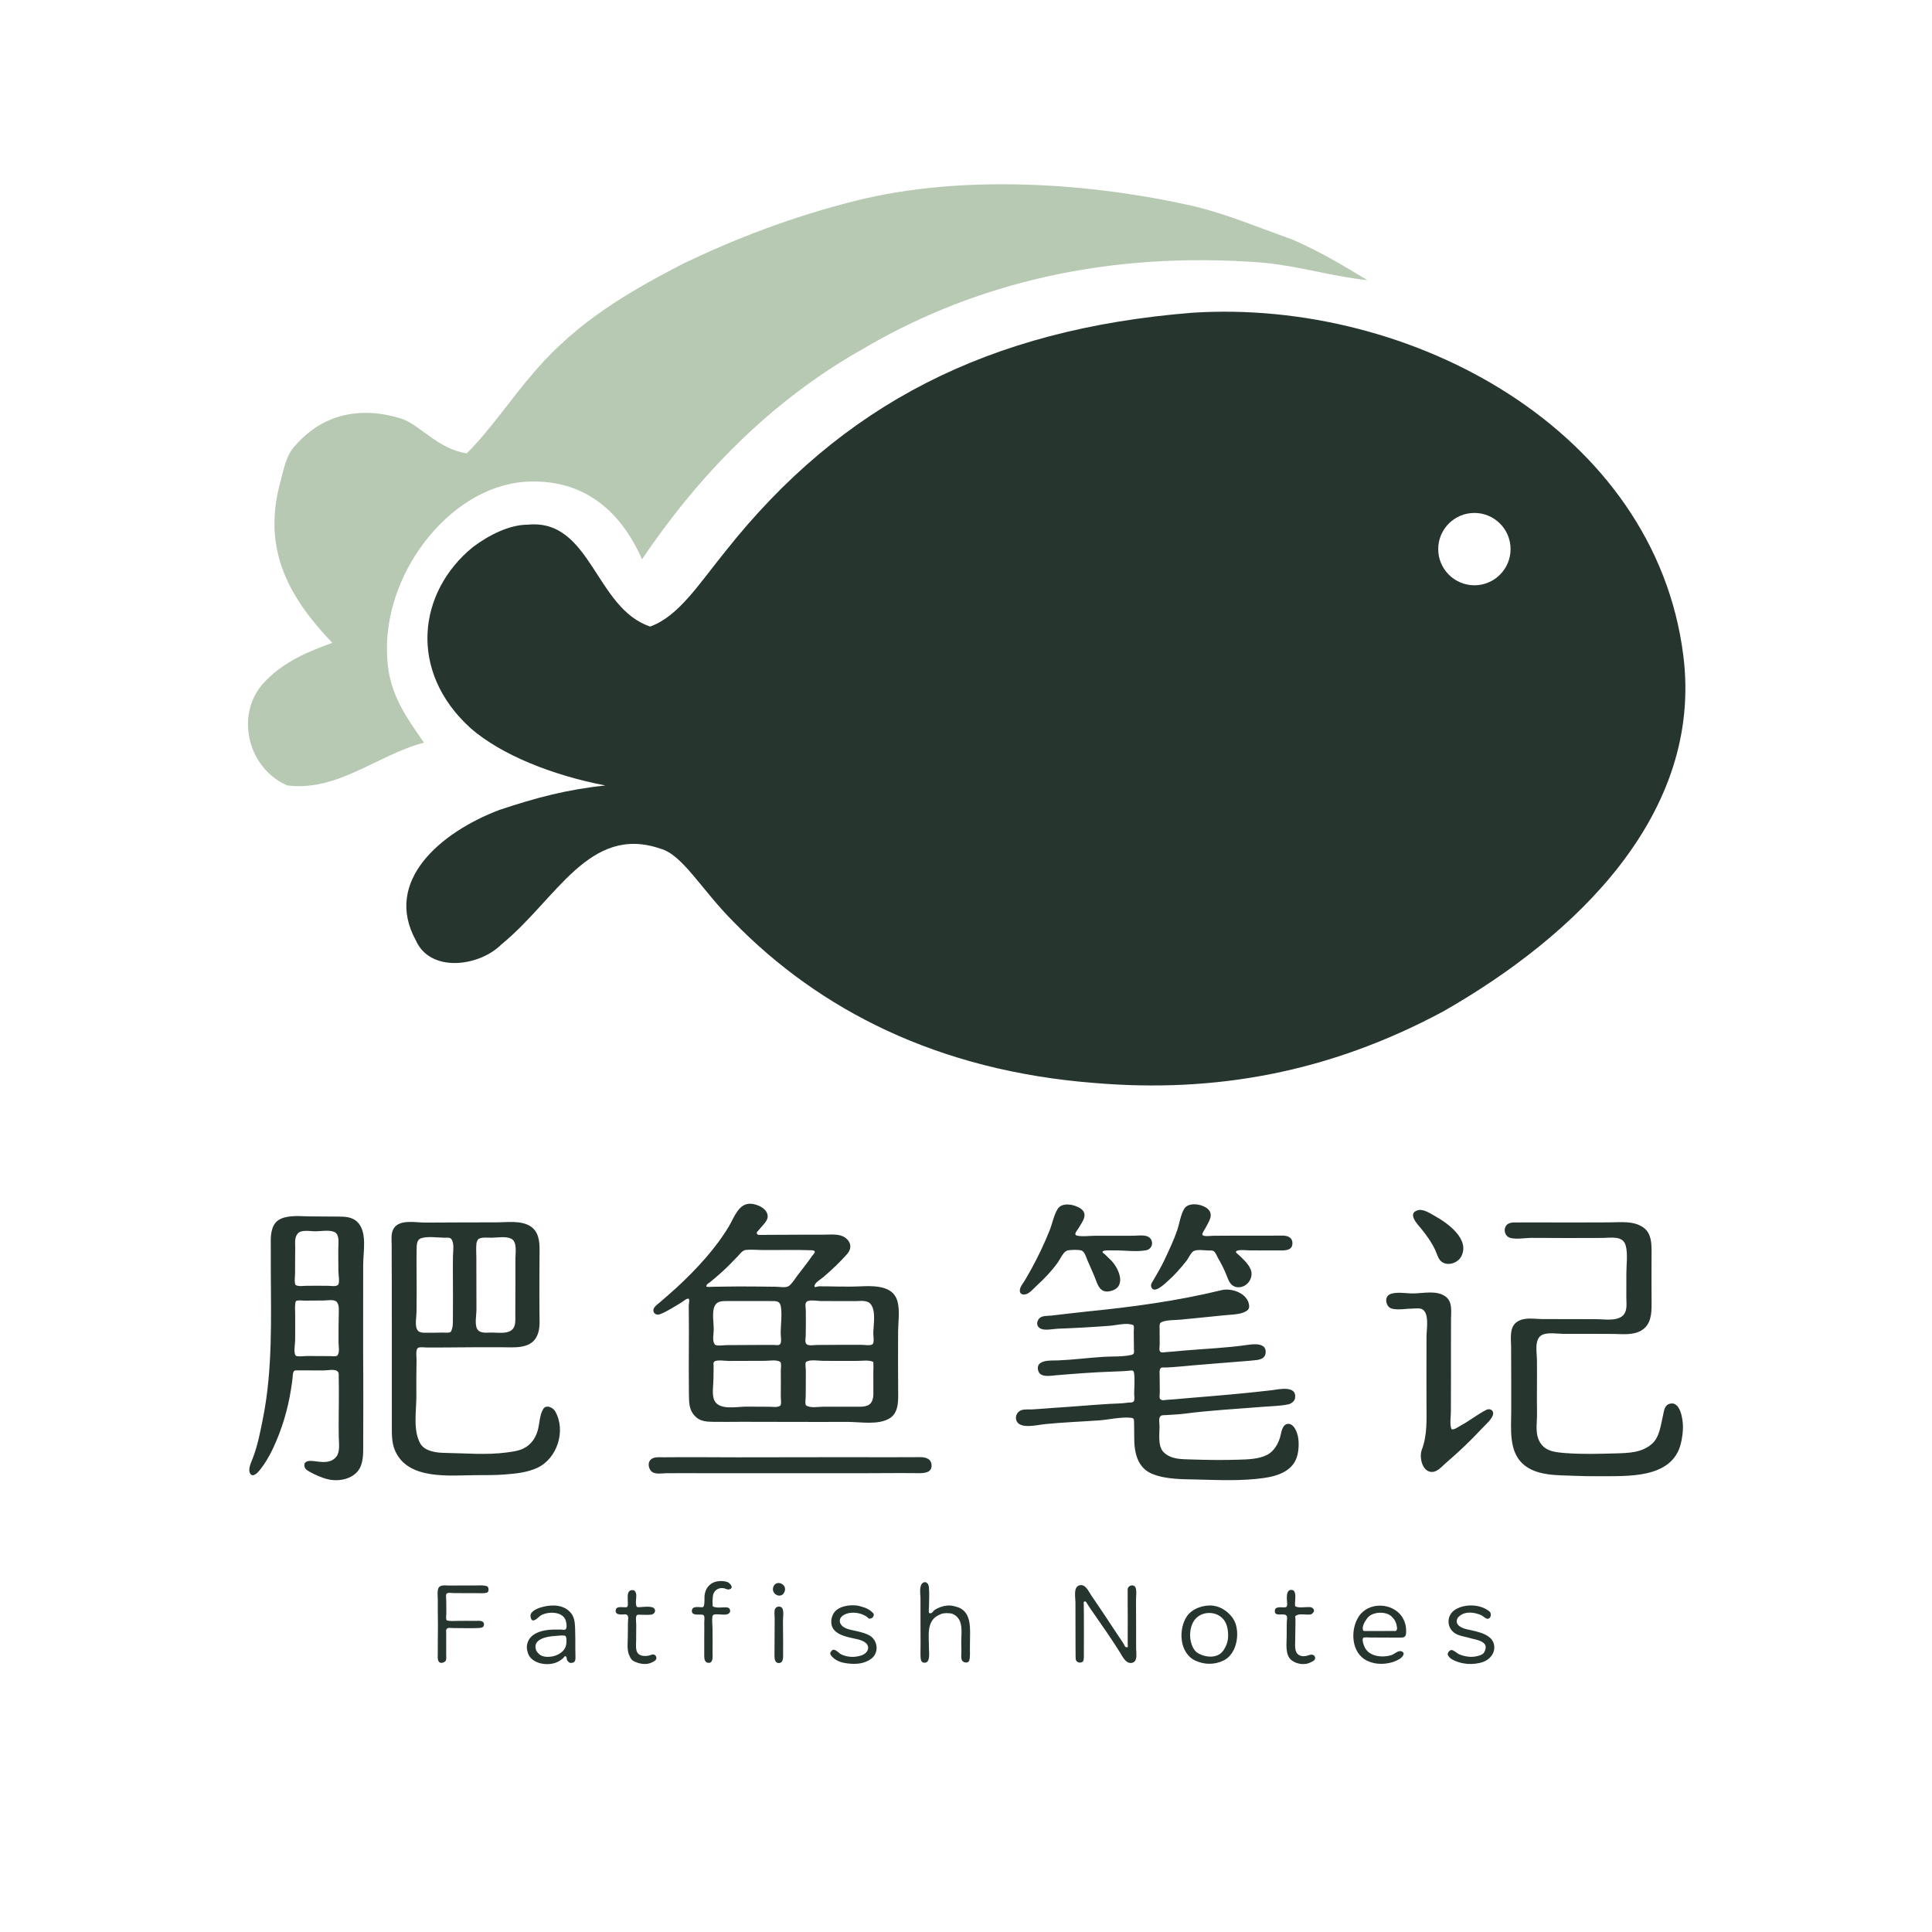
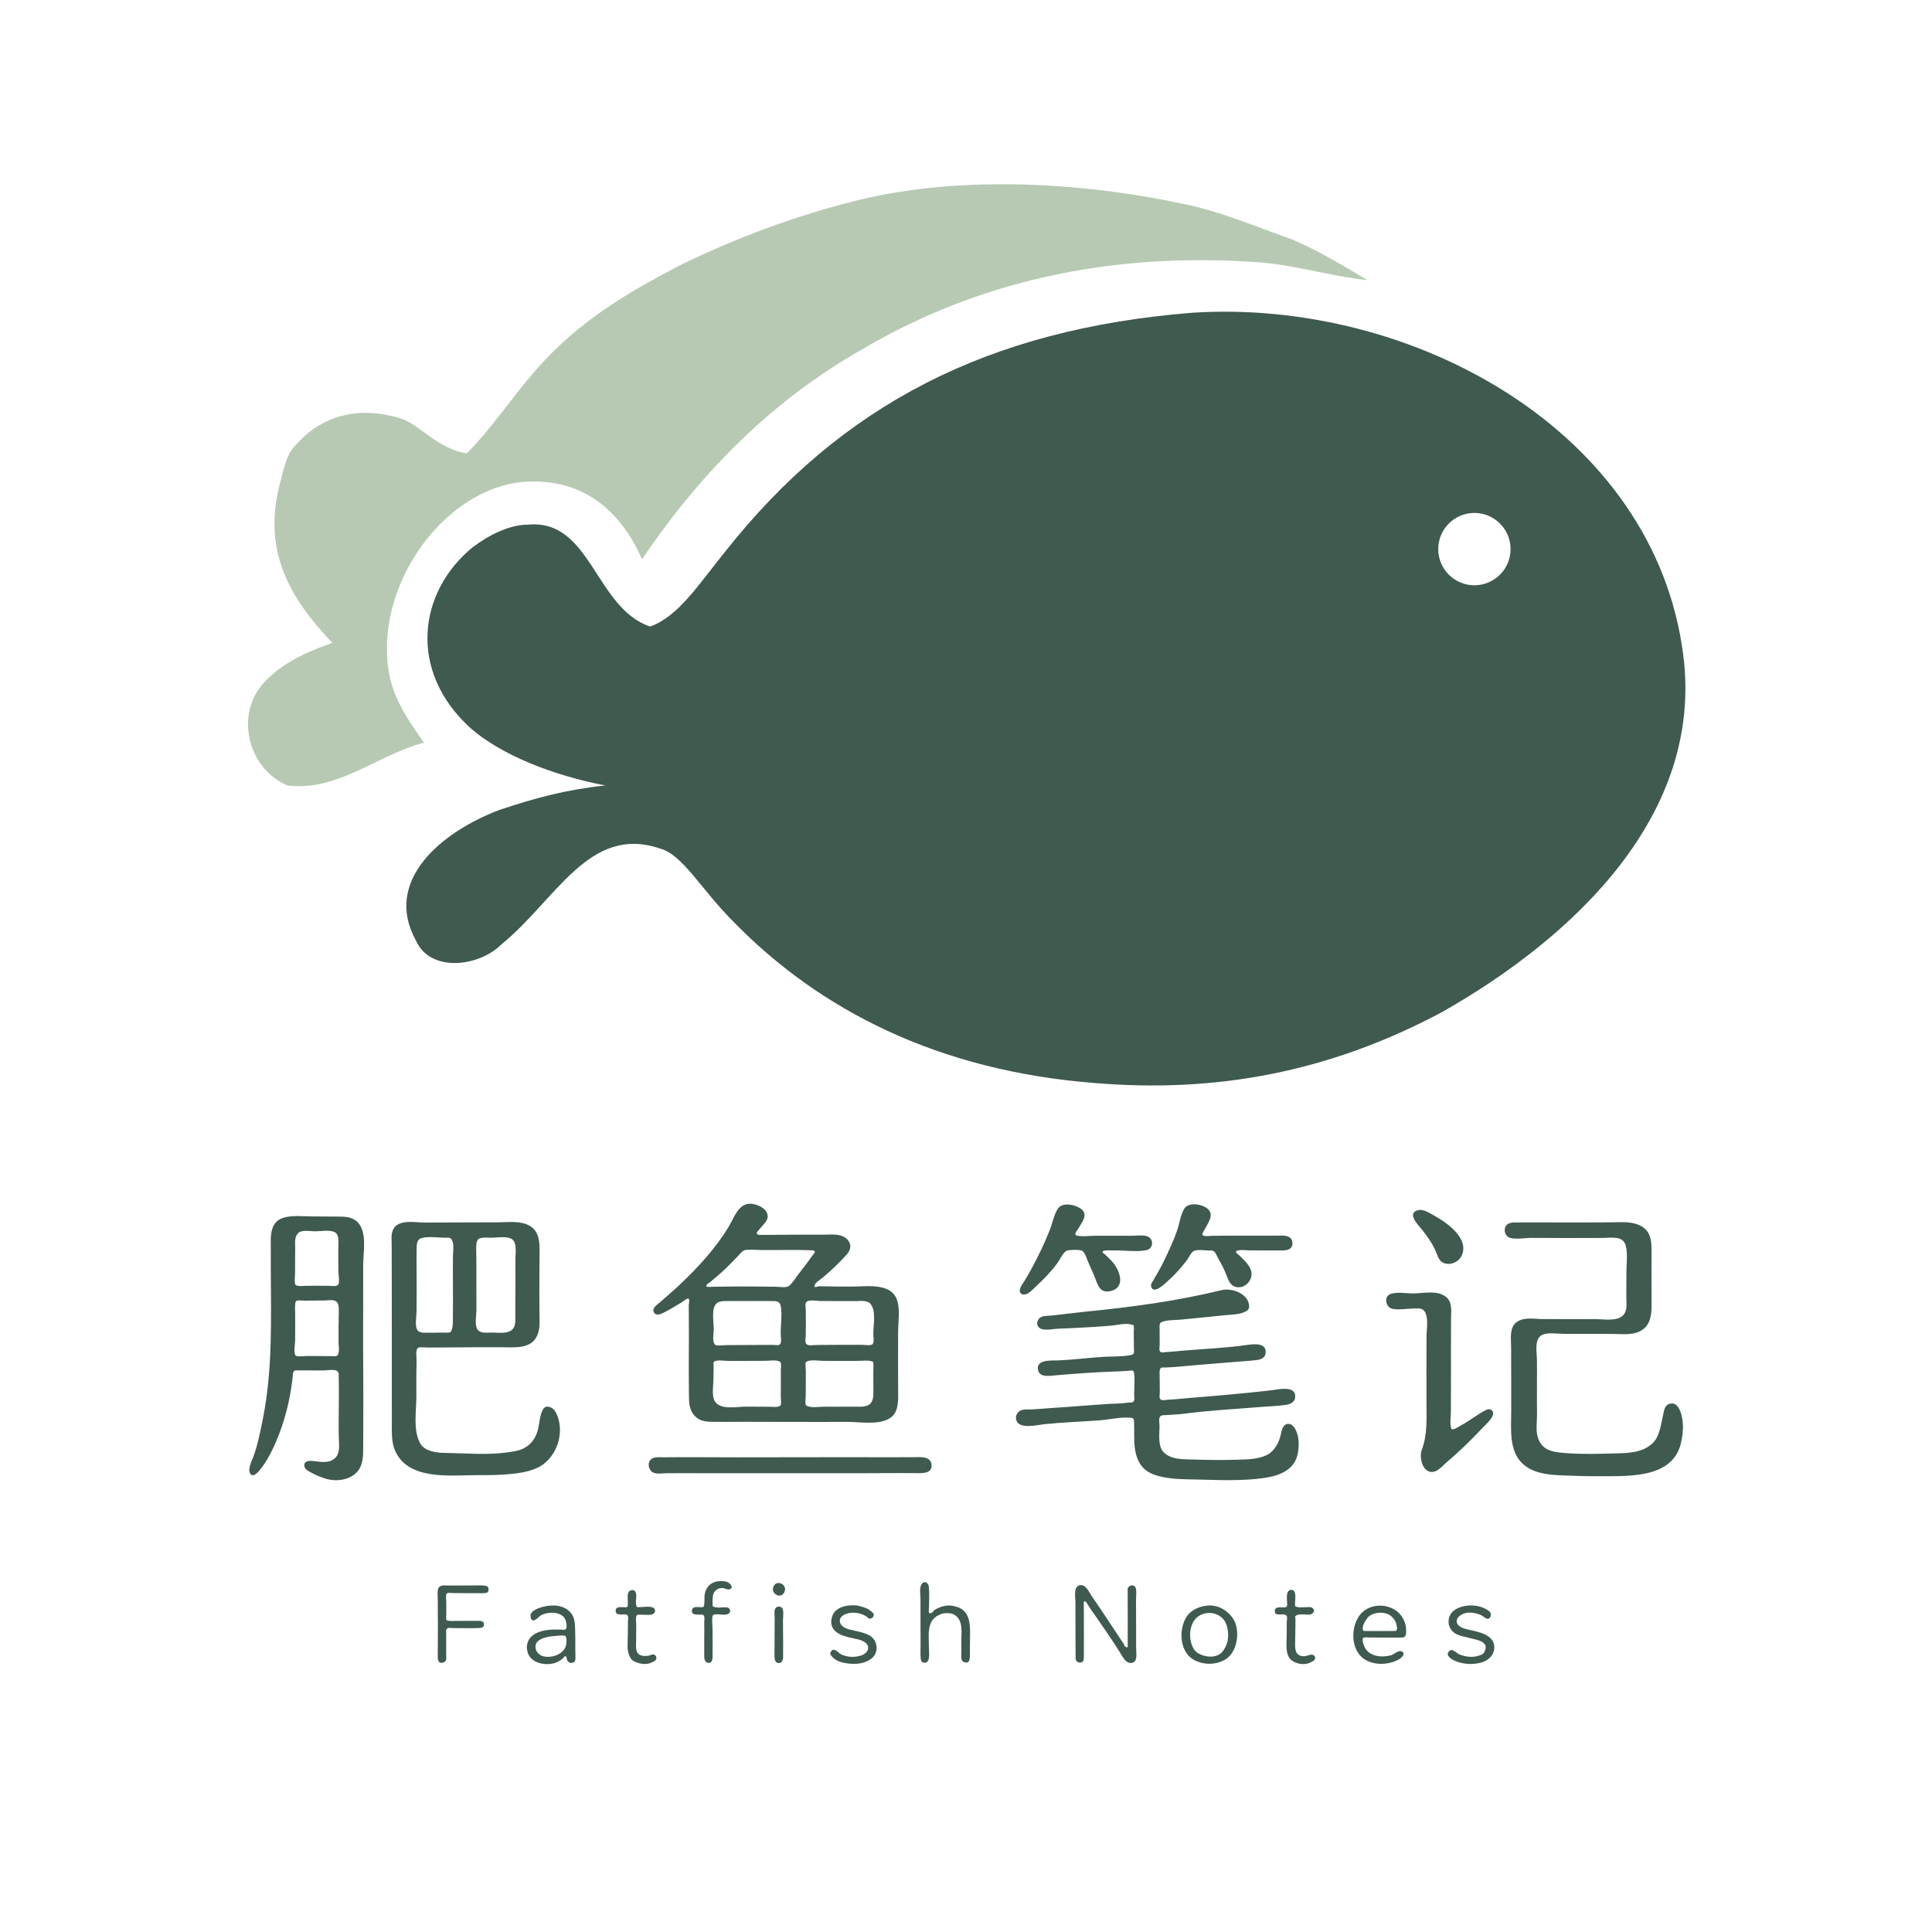
<svg xmlns="http://www.w3.org/2000/svg" width="1024" height="1024" viewBox="0 0 1024 1024" role="img" aria-label="肥鱼笔记 / Fatfish Notes · 浅底正方形品牌组合版">
  <g id="fish-symbol" transform="translate(80 34) scale(1.08)">
    <g transform="translate(-219 -54)">
      <path fill="#B7C9B3" d="M 816 160 C 797 158 779 152 759 151 C 680 146 617 165 568 194 C 522 220 487 257 460 297 C 449 272 430 257 402 259 C 365 262 332 305 335 346 C 336 363 344 374 353 387 C 330 393 311 411 286 408 C 267 400 260 374 274 358 C 284 347 297 342 308 338 C 287 316 274 293 282 261 C 284 254 285 246 290 241 C 304 225 323 222 342 228 C 351 231 360 243 374 245 C 386 233 395 219 408 204 C 429 180 453 166 480 152 C 505 140 533 129 565 121 C 617 108 680 112 732 124 C 748 128 762 134 779 140 C 793 146 806 154 816 160 Z" />
-       <path fill="#26362F" fill-rule="evenodd" d="M 442 408 C 416 403 391 393 376 380 C 345 352 350 313 377 291 C 385 285 395 280 404 280 C 435 277 437 321 464 330 C 478 325 488 309 501 293 C 558 221 630 184 730 176 C 838 169 957 234 971 344 C 981 422 918 482 853 519 C 797 549 741 559 682 554 C 605 548 547 518 505 475 C 489 459 480 442 469 439 C 434 427 418 464 391 486 C 380 497 356 500 349 484 C 333 455 361 431 390 420 C 408 414 423 410 442 408 Z M 886.25 292.0 A 17.75 17.75 0 1 0 850.75 292.0 A 17.75 17.75 0 1 0 886.25 292.0 Z" />
+       <path fill="#3F5A4E" fill-rule="evenodd" d="M 442 408 C 416 403 391 393 376 380 C 345 352 350 313 377 291 C 385 285 395 280 404 280 C 435 277 437 321 464 330 C 478 325 488 309 501 293 C 558 221 630 184 730 176 C 838 169 957 234 971 344 C 981 422 918 482 853 519 C 797 549 741 559 682 554 C 605 548 547 518 505 475 C 489 459 480 442 469 439 C 434 427 418 464 391 486 C 380 497 356 500 349 484 C 333 455 361 431 390 420 C 408 414 423 410 442 408 Z M 886.25 292.0 A 17.75 17.75 0 1 0 850.75 292.0 A 17.75 17.75 0 1 0 886.25 292.0 Z" />
    </g>
  </g>
-   <g id="wordmark-chinese" fill="#26362F" transform="translate(132 638) scale(1.141099) translate(-10.7418 -12.09328)">
+   <g id="wordmark-chinese" fill="#3F5A4E" transform="translate(132 638) scale(1.141099) translate(-10.7418 -12.09328)">
    <path fill-rule="evenodd" d="M 63.798 93.500 C 63.827 96.834 63.832 100.166 63.806 103.500 C 63.756 109.834 63.837 116.166 63.770 122.500 C 63.730 126.205 64.032 129.938 62.803 133.500 C 60.692 139.616 53.217 141.414 47.500 140.109 C 44.614 139.451 41.052 137.864 38.500 136.379 C 37.342 135.706 36.420 134.959 36.420 133.500 C 36.420 131.377 39.163 131.442 40.500 131.604 C 44.359 132.070 48.691 132.944 51.348 129.500 C 53.092 127.239 52.466 123.163 52.416 120.500 C 52.278 113.167 52.499 105.833 52.465 98.500 C 52.455 96.500 52.405 94.499 52.388 92.500 C 52.379 91.415 52.625 90.372 51.500 89.711 C 50.084 88.879 47.096 89.518 45.500 89.527 C 41.167 89.550 36.831 89.495 32.500 89.495 C 31.336 89.495 31.155 90.722 31.094 91.500 C 30.909 93.871 30.564 96.154 30.193 98.500 C 28.722 107.818 25.967 116.953 21.984 125.500 C 20.247 129.226 18.124 132.906 15.500 136.082 C 14.726 137.019 12.518 139.367 11.312 137.500 C 10.048 135.545 11.725 132.247 12.500 130.228 C 14.797 124.243 16.023 117.770 17.261 111.500 C 21.730 88.864 20.937 65.456 20.843 42.500 C 20.825 38.167 20.870 33.833 20.829 29.500 C 20.793 25.638 21.410 20.906 25.500 19.089 C 29.702 17.222 35.012 17.983 39.500 17.983 C 43.500 17.983 47.500 18.039 51.500 18.059 C 54.860 18.076 58.391 18.006 60.995 20.500 C 65.805 25.105 63.738 34.500 63.756 40.500 C 63.807 58.165 63.646 75.836 63.798 93.500 Z M 37.500 82.821 C 36.670 82.824 32.671 83.340 32.268 82.500 C 31.400 80.691 32.127 77.508 32.152 75.500 C 32.201 71.501 32.157 67.499 32.168 63.500 C 32.173 61.590 31.882 59.333 32.429 57.500 C 32.666 56.705 35.890 57.098 36.500 57.101 C 39.499 57.115 42.501 57.080 45.500 57.043 C 46.993 57.024 49.070 56.638 50.500 57.101 C 52.651 57.797 52.451 60.804 52.427 62.500 C 52.360 67.167 52.244 71.832 52.307 76.500 C 52.331 78.282 52.921 81.028 51.836 82.500 C 51.314 83.208 49.255 82.868 48.500 82.871 C 44.834 82.885 41.167 82.807 37.500 82.821 Z M 52.248 43.500 C 52.248 45.020 52.858 48.138 52.259 49.500 C 51.691 50.791 48.611 50.226 47.500 50.216 C 44.166 50.185 40.834 50.171 37.500 50.205 C 36.048 50.220 33.813 50.626 32.500 49.916 C 31.608 49.434 32.125 45.452 32.116 44.500 C 32.076 40.499 32.190 36.500 32.184 32.500 C 32.181 30.091 31.747 27.693 33.500 25.795 C 35.108 24.053 39.337 24.909 41.500 24.906 C 44.144 24.903 48.086 24.110 50.500 25.281 C 52.313 26.161 52.344 28.878 52.275 30.500 C 52.093 34.821 52.248 39.176 52.248 43.500 Z M 88.457 101.500 C 88.467 108.299 86.809 117.359 90.297 123.500 C 92.339 127.095 97.835 127.769 101.500 127.824 C 111.014 127.966 121.046 128.897 130.500 127.624 C 132.472 127.358 134.477 127.101 136.378 126.500 C 140.812 125.098 143.511 121.889 144.801 117.500 C 145.761 114.232 145.586 110.484 147.347 107.500 C 148.729 105.159 151.942 106.785 152.926 108.500 C 158.108 117.535 153.852 130.594 144.500 134.826 C 139.759 136.972 134.640 137.451 129.500 137.858 C 125.181 138.200 120.829 138.154 116.500 138.165 C 103.983 138.199 84.344 140.693 78.451 126.500 C 76.890 122.742 77.069 118.485 77.064 114.500 C 77.059 109.833 77.054 105.167 77.062 100.500 C 77.092 83.166 77.038 65.834 77.038 48.500 C 77.038 42.834 76.971 37.166 76.992 31.500 C 77.003 28.851 76.493 25.848 77.992 23.500 C 80.732 19.206 88.229 20.868 92.500 20.852 C 103.500 20.811 114.500 20.744 125.500 20.744 C 130.531 20.744 136.899 19.747 141.346 22.500 C 145.187 24.878 145.713 29.420 145.682 33.500 C 145.652 37.500 145.610 41.500 145.610 45.500 C 145.610 51.499 145.559 57.501 145.641 63.500 C 145.692 67.236 146.036 71.178 143.953 74.500 C 140.779 79.561 133.576 78.785 128.500 78.761 C 119.499 78.720 110.501 78.777 101.500 78.863 C 98.833 78.889 96.167 78.855 93.500 78.883 C 92.371 78.895 90.562 78.583 89.500 78.920 C 87.898 79.428 88.575 83.185 88.544 84.500 C 88.410 90.165 88.448 95.834 88.457 101.500 Z M 105.465 55.500 C 105.455 58.834 105.425 62.166 105.423 65.500 C 105.423 67.584 105.499 69.620 104.505 71.500 C 104.115 72.238 101.183 71.927 100.500 71.942 C 97.835 71.997 95.165 72.044 92.500 72.015 C 91.117 72.000 89.517 71.916 88.782 70.500 C 87.738 68.491 88.492 64.707 88.525 62.500 C 88.619 56.175 88.610 49.825 88.553 43.500 C 88.519 39.832 88.507 36.168 88.588 32.500 C 88.621 31.023 88.783 28.813 90.500 28.187 C 93.538 27.080 98.287 27.855 101.500 27.885 C 102.377 27.893 104.101 27.631 104.699 28.500 C 106.183 30.658 105.492 34.003 105.452 36.500 C 105.352 42.833 105.485 49.166 105.465 55.500 Z M 134.416 62.500 C 134.400 64.144 134.510 65.866 134.336 67.500 C 133.737 73.130 127.586 71.976 123.500 71.923 C 121.358 71.895 118.269 72.513 116.845 70.500 C 115.399 68.455 116.355 63.921 116.365 61.500 C 116.398 53.500 116.279 45.500 116.324 37.500 C 116.337 35.202 116.109 32.784 116.366 30.500 C 116.440 29.838 116.914 28.631 117.500 28.355 C 119.269 27.523 121.582 27.917 123.500 27.880 C 126.193 27.830 130.034 27.135 132.500 28.336 C 135.387 29.743 134.465 34.988 134.464 37.500 C 134.459 45.836 134.498 54.165 134.416 62.500 Z M 237.500 129.886 C 260.500 129.905 283.501 129.758 306.500 129.851 C 311.834 129.872 317.167 129.790 322.500 129.805 C 324.975 129.812 327.607 130.503 327.762 133.500 C 327.974 137.588 323.203 137.270 320.500 137.235 C 312.169 137.129 303.832 137.275 295.500 137.267 C 271.167 137.243 246.833 137.291 222.500 137.267 C 216.498 137.261 210.502 137.193 204.500 137.269 C 202.452 137.295 199.030 137.994 197.500 136.260 C 195.886 134.431 195.810 131.245 198.500 130.217 C 200.006 129.642 201.914 129.884 203.500 129.867 C 214.828 129.746 226.170 129.877 237.500 129.886 Z M 214.988 88.500 C 214.978 80.834 215.106 73.165 215.016 65.500 C 214.992 63.500 214.961 61.500 214.976 59.500 C 214.982 58.743 215.362 57.196 215.105 56.500 C 214.682 55.353 212.209 57.604 211.500 58.011 C 208.254 59.875 205.023 62.147 201.500 63.458 C 200.198 63.942 198.440 63.202 198.543 61.500 C 198.632 60.023 200.500 58.822 201.500 57.946 C 204.172 55.604 206.893 53.331 209.500 50.914 C 218.436 42.627 227.421 33.007 233.683 22.500 C 236.002 18.609 238.075 12.022 243.500 12.093 C 246.823 12.137 252.097 14.524 251.610 18.500 C 251.376 20.409 248.622 22.811 247.500 24.315 C 247.234 24.672 246.565 25.298 246.547 25.500 C 246.499 26.054 246.997 26.570 247.500 26.570 C 257.476 26.570 267.502 26.414 277.500 26.465 C 281.583 26.486 286.619 25.621 289.259 29.500 C 290.652 31.547 290.020 33.784 288.500 35.506 C 285.113 39.343 281.383 42.848 277.500 46.176 C 276.299 47.206 273.152 48.939 273.388 50.500 C 273.493 51.196 274.796 50.453 275.500 50.447 C 278.497 50.422 281.503 50.536 284.500 50.565 C 286.500 50.584 288.500 50.582 290.500 50.588 C 297.483 50.608 309.507 48.456 311.942 57.500 C 313.100 61.800 312.251 67.080 312.216 71.500 C 312.144 80.499 312.213 89.501 312.238 98.500 C 312.251 102.804 312.747 108.877 308.500 111.635 C 303.187 115.085 294.590 113.395 288.500 113.424 C 272.168 113.503 255.833 113.387 239.500 113.387 C 235.166 113.387 230.834 113.486 226.500 113.405 C 223.730 113.353 220.702 113.276 218.500 111.333 C 215.071 108.308 215.103 104.799 215.052 100.500 C 215.004 96.500 214.994 92.500 214.988 88.500 Z M 272.159 36.500 C 270.054 39.621 267.661 42.489 265.407 45.500 C 264.260 47.031 263.041 49.129 261.500 50.287 C 260.186 51.275 257.049 50.668 255.500 50.651 C 249.832 50.591 244.168 50.514 238.500 50.514 C 234.499 50.514 230.501 50.651 226.500 50.654 C 226.185 50.654 223.140 50.906 223.140 50.500 C 223.140 49.428 224.226 49.049 224.901 48.500 C 226.807 46.949 228.671 45.338 230.500 43.697 C 233.026 41.431 235.376 38.933 237.738 36.500 C 238.796 35.410 239.877 33.735 241.500 33.557 C 244.090 33.272 246.890 33.608 249.500 33.605 C 254.833 33.599 260.166 33.567 265.500 33.573 C 267.501 33.575 269.500 33.673 271.500 33.703 C 271.924 33.709 273.532 33.600 273.532 34.500 C 273.532 35.010 272.474 36.033 272.159 36.500 Z M 241.500 106.336 C 237.316 106.348 229.171 108.152 226.904 103.500 C 225.595 100.813 226.437 96.396 226.449 93.500 C 226.458 91.501 226.533 89.499 226.525 87.500 C 226.523 86.889 226.268 86.042 226.754 85.500 C 227.733 84.407 232.092 85.124 233.500 85.116 C 239.167 85.082 244.834 85.100 250.500 85.060 C 252.505 85.046 255.626 84.454 257.393 85.500 C 258.172 85.961 257.731 88.757 257.734 89.500 C 257.750 93.501 257.785 97.499 257.724 101.500 C 257.712 102.276 258.125 105.430 257.500 105.887 C 256.208 106.834 254.025 106.395 252.500 106.395 C 248.834 106.395 245.167 106.326 241.500 106.336 Z M 226.582 70.500 C 226.597 67.421 225.645 62.274 227.060 59.500 C 228.168 57.328 230.415 57.304 232.500 57.298 C 235.834 57.287 239.166 57.304 242.500 57.281 C 246.167 57.257 249.833 57.311 253.500 57.305 C 255.292 57.303 257.236 57.222 257.682 59.500 C 258.470 63.521 257.644 68.388 257.691 72.500 C 257.705 73.750 258.181 76.149 257.500 77.210 C 256.938 78.085 255.313 77.686 254.500 77.678 C 251.834 77.650 249.166 77.678 246.500 77.690 C 241.833 77.711 237.167 77.736 232.500 77.768 C 231.470 77.774 227.817 78.315 227.127 77.500 C 225.749 75.873 226.572 72.511 226.582 70.500 Z M 285.500 77.633 C 281.833 77.644 278.167 77.689 274.500 77.699 C 273.248 77.703 271.011 78.136 269.917 77.500 C 268.730 76.810 269.281 74.632 269.306 73.500 C 269.396 69.501 269.398 65.500 269.345 61.500 C 269.330 60.342 268.742 58.301 269.888 57.500 C 271.189 56.590 274.909 57.288 276.500 57.296 C 281.833 57.325 287.167 57.335 292.500 57.318 C 294.684 57.311 297.939 56.752 299.500 58.750 C 302.081 62.052 300.689 68.516 300.695 72.500 C 300.696 73.615 301.326 76.945 300.125 77.500 C 298.884 78.074 296.850 77.652 295.500 77.640 C 292.166 77.609 288.834 77.623 285.500 77.633 Z M 277.500 106.379 C 275.265 106.388 271.341 107.116 269.500 105.771 C 268.872 105.312 269.304 102.254 269.306 101.500 C 269.321 97.500 269.385 93.500 269.359 89.500 C 269.355 88.874 268.915 85.860 269.540 85.500 C 271.547 84.343 275.202 85.053 277.500 85.078 C 282.833 85.138 288.167 85.074 293.500 85.086 C 295.708 85.091 298.464 84.609 300.500 85.482 C 300.819 85.619 300.696 86.154 300.725 86.500 C 300.834 87.795 300.703 89.195 300.701 90.500 C 300.696 93.833 300.763 97.167 300.731 100.500 C 300.714 102.271 300.276 104.632 298.500 105.577 C 296.429 106.678 293.790 106.333 291.500 106.362 C 286.834 106.421 282.166 106.361 277.500 106.379 Z M 433.650 115.500 C 433.655 118.982 432.765 124.757 435.547 127.500 C 439.030 130.933 443.907 130.728 448.500 130.881 C 455.817 131.125 463.182 131.220 470.500 130.979 C 474.803 130.838 479.561 130.749 483.500 128.806 C 486.933 127.113 489.144 123.106 489.915 119.500 C 490.321 117.602 490.921 114.327 493.500 114.327 C 495.229 114.327 496.440 116.131 497.070 117.500 C 498.549 120.716 498.516 125.088 497.775 128.500 C 496.135 136.057 488.859 138.534 482.067 139.500 C 472.111 140.916 461.529 140.460 451.500 140.207 C 444.623 140.033 437.015 140.226 430.500 137.681 C 423.250 134.849 421.833 127.420 421.889 120.500 C 421.908 118.165 421.851 115.834 421.810 113.500 C 421.792 112.469 421.837 111.686 420.500 111.535 C 415.761 111.000 410.281 112.392 405.500 112.730 C 397.045 113.327 388.521 113.633 380.091 114.500 C 376.834 114.835 368.319 117.077 367.076 112.500 C 366.558 110.594 367.661 108.597 369.500 107.976 C 371.035 107.458 372.904 107.708 374.500 107.632 C 377.832 107.473 381.167 107.111 384.500 106.909 C 393.173 106.382 401.826 105.573 410.500 105.056 C 413.250 104.892 416.122 104.919 418.844 104.500 C 419.763 104.359 420.669 104.614 421.500 104.049 C 422.275 103.523 421.867 101.312 421.866 100.500 C 421.861 97.334 422.309 93.609 421.775 90.500 C 421.545 89.165 420.317 89.583 419.500 89.661 C 416.871 89.916 414.143 89.987 411.500 90.079 C 402.838 90.380 394.139 91.060 385.500 91.779 C 383.002 91.987 378.090 93.006 377.250 89.500 C 375.995 84.265 383.556 84.988 386.500 84.869 C 393.492 84.587 400.503 83.653 407.500 83.213 C 411.714 82.947 416.373 83.251 420.500 82.332 C 422.193 81.955 421.755 80.886 421.750 79.500 C 421.741 76.833 421.670 74.167 421.667 71.500 C 421.666 71.097 421.944 68.713 421.475 68.500 C 418.509 67.154 413.716 68.550 410.500 68.793 C 402.531 69.397 394.486 69.844 386.500 70.137 C 384.274 70.218 380.551 71.102 378.500 70.145 C 376.590 69.253 376.361 67.317 377.500 65.690 C 378.746 63.909 381.669 64.234 383.500 64.037 C 388.840 63.464 394.156 62.736 399.500 62.206 C 420.731 60.102 441.788 57.292 462.500 52.225 C 467.148 51.088 474.824 53.726 475.275 59.500 C 475.407 61.188 474.249 61.915 472.913 62.500 C 470.378 63.610 466.313 63.632 463.500 63.931 C 456.840 64.640 450.160 65.256 443.500 65.927 C 440.868 66.192 436.942 66.008 434.500 67.101 C 433.374 67.605 433.694 69.540 433.685 70.500 C 433.662 72.834 433.712 75.166 433.717 77.500 C 433.718 78.228 433.431 79.842 433.752 80.500 C 434.268 81.557 435.642 81.072 436.500 81.024 C 439.184 80.872 441.826 80.577 444.500 80.341 C 454.476 79.457 464.584 79.115 474.500 77.662 C 477.458 77.228 483.510 76.590 482.920 81.500 C 482.634 83.883 480.532 84.488 478.500 84.732 C 475.556 85.085 472.603 85.244 469.650 85.500 C 460.940 86.256 452.203 86.845 443.500 87.686 C 441.180 87.910 438.829 88.063 436.500 88.171 C 435.973 88.195 434.524 87.961 434.155 88.500 C 433.476 89.493 433.689 90.376 433.692 91.500 C 433.700 94.167 433.723 96.833 433.770 99.500 C 433.783 100.243 433.510 101.827 433.780 102.500 C 434.331 103.871 436.414 103.192 437.500 103.139 C 440.836 102.975 444.171 102.599 447.500 102.325 C 460.158 101.283 472.890 100.239 485.500 98.750 C 488.943 98.343 497.602 96.204 496.581 102.500 C 496.362 103.848 494.706 105.018 493.500 105.273 C 489.637 106.088 485.428 106.107 481.500 106.433 C 469.540 107.427 457.398 108.017 445.500 109.584 C 442.537 109.975 439.483 110.063 436.500 110.278 C 435.259 110.368 434.202 110.076 433.649 111.500 C 433.272 112.471 433.649 114.445 433.650 115.500 Z M 374.062 42.500 C 377.241 36.696 380.131 30.650 382.589 24.500 C 383.886 21.255 384.489 17.463 386.351 14.500 C 388.501 11.078 394.708 12.551 397.221 14.500 C 400.718 17.213 397.576 20.698 396.004 23.500 C 395.356 24.655 393.362 26.515 395.500 26.949 C 397.955 27.448 400.993 26.980 403.500 26.976 C 409.500 26.966 415.500 26.947 421.500 26.959 C 424.243 26.964 429.059 25.945 430.057 29.500 C 430.590 31.401 429.448 33.302 427.500 33.685 C 422.806 34.608 417.290 33.664 412.500 33.793 C 411.196 33.829 409.790 33.687 408.500 33.829 C 408.348 33.846 407.177 33.941 407.177 34.500 C 407.177 34.970 407.828 35.179 408.171 35.500 C 409.219 36.478 410.234 37.472 411.235 38.500 C 414.982 42.346 418.597 51.170 410.500 52.742 C 405.951 53.624 404.929 49.769 403.664 46.500 C 402.615 43.793 401.334 41.176 400.218 38.500 C 399.681 37.210 398.932 34.454 397.500 33.860 C 396.272 33.351 391.722 33.428 390.500 33.944 C 388.895 34.622 387.320 38.107 386.315 39.500 C 383.482 43.424 380.068 46.980 376.500 50.243 C 375.254 51.383 373.976 52.915 372.500 53.755 C 371.126 54.536 368.838 54.653 368.750 52.500 C 368.682 50.831 370.419 48.876 371.200 47.500 C 372.147 45.832 373.138 44.188 374.062 42.500 Z M 474.500 26.924 C 479.834 26.967 485.166 26.915 490.500 26.894 C 492.953 26.884 495.360 27.516 495.375 30.500 C 495.394 34.260 491.012 33.776 488.500 33.803 C 484.166 33.849 479.834 33.747 475.500 33.764 C 473.845 33.771 471.020 33.292 469.500 33.995 C 468.405 34.501 470.082 35.525 470.500 35.924 C 472.494 37.826 474.828 39.917 475.940 42.500 C 477.702 46.590 474.055 51.542 469.500 50.829 C 466.648 50.382 465.745 47.855 464.837 45.500 C 463.782 42.763 462.393 40.027 460.908 37.500 C 460.306 36.477 459.675 34.464 458.500 33.964 C 457.959 33.734 457.059 33.816 456.500 33.813 C 454.494 33.803 451.338 33.194 449.500 34.085 C 448.285 34.675 447.091 37.420 446.248 38.500 C 443.606 41.882 440.717 45.157 437.500 48.008 C 436.124 49.228 430.775 54.543 429.741 50.500 C 429.472 49.449 430.378 48.342 430.858 47.500 C 432.549 44.538 434.337 41.587 435.790 38.500 C 437.949 33.915 440.173 29.302 441.824 24.500 C 442.900 21.369 443.389 17.336 445.085 14.500 C 447.151 11.047 453.614 12.295 456.053 14.500 C 459.096 17.250 456.330 20.683 454.917 23.500 C 454.600 24.133 453.294 25.864 453.554 26.500 C 453.972 27.527 457.620 26.976 458.500 26.976 C 463.834 26.977 469.166 26.881 474.500 26.924 Z M 569.018 92.500 C 569.011 97.833 568.985 103.167 568.975 108.500 C 568.971 110.868 568.408 114.243 569.151 116.500 C 569.594 117.844 572.811 115.511 573.500 115.148 C 577.639 112.970 581.328 109.881 585.500 107.811 C 586.778 107.177 588.619 107.699 588.619 109.500 C 588.619 111.760 584.835 114.949 583.395 116.500 C 578.157 122.144 572.528 127.494 566.672 132.500 C 564.616 134.258 562.472 137.097 559.500 136.622 C 555.412 135.968 554.293 129.491 555.430 126.500 C 558.150 119.342 557.635 112.110 557.640 104.500 C 557.646 94.167 557.608 83.833 557.654 73.500 C 557.667 70.496 559.113 62.685 555.500 61.034 C 554.350 60.509 552.727 60.766 551.500 60.772 C 548.458 60.785 544.438 61.604 541.500 60.807 C 538.846 60.086 537.828 55.592 540.500 54.228 C 543.308 52.795 548.375 53.803 551.500 53.766 C 556.332 53.708 562.369 52.174 566.500 55.203 C 569.775 57.604 569.068 61.969 569.043 65.500 C 568.979 74.500 569.028 83.500 569.018 92.500 Z M 555.031 23.500 C 553.460 21.585 548.639 16.646 553.500 15.147 C 556.129 14.337 559.319 16.572 561.500 17.775 C 567.487 21.075 577.892 28.551 573.835 36.500 C 572.178 39.745 567.360 41.239 564.500 38.911 C 563.083 37.757 562.406 35.112 561.652 33.500 C 559.976 29.916 557.529 26.544 555.031 23.500 Z M 597.000 108.500 C 597.018 98.500 597.002 88.500 596.946 78.500 C 596.925 74.815 596.049 69.613 599.500 67.101 C 602.945 64.593 607.544 65.649 611.500 65.664 C 619.834 65.695 628.166 65.730 636.500 65.715 C 640.459 65.708 647.891 67.138 649.939 62.500 C 650.860 60.413 650.466 57.718 650.466 55.500 C 650.466 51.833 650.503 48.167 650.485 44.500 C 650.465 40.450 651.238 35.419 650.174 31.500 C 648.889 26.767 643.237 27.967 639.500 27.986 C 628.501 28.043 617.499 28.039 606.500 27.961 C 603.516 27.940 599.357 28.770 596.500 27.952 C 594.601 27.408 593.637 25.318 594.075 23.500 C 594.600 21.319 596.506 20.809 598.500 20.790 C 602.167 20.755 605.833 20.751 609.500 20.775 C 620.499 20.848 631.501 20.787 642.500 20.756 C 647.848 20.741 653.938 19.891 658.500 23.226 C 662.096 25.855 662.201 30.510 662.184 34.500 C 662.152 42.501 662.137 50.499 662.193 58.500 C 662.225 63.123 661.949 68.244 657.500 70.934 C 653.658 73.257 648.795 72.620 644.500 72.576 C 636.832 72.498 629.168 72.538 621.500 72.536 C 618.639 72.536 614.125 71.752 611.500 72.941 C 607.577 74.719 608.901 81.084 608.943 84.500 C 609.045 92.833 608.854 101.166 608.984 109.500 C 609.041 113.137 608.236 117.615 609.500 121.083 C 611.671 127.042 616.843 127.508 622.500 127.934 C 630.092 128.505 637.893 128.263 645.500 128.058 C 651.519 127.895 657.818 127.763 662.500 123.506 C 665.948 120.371 666.506 114.681 667.500 110.446 C 667.966 108.462 668.106 105.760 670.500 105.033 C 675.601 103.484 676.743 112.387 676.766 115.500 C 676.786 118.152 676.418 120.927 675.783 123.500 C 671.697 140.052 650.767 138.546 637.500 138.654 C 633.831 138.683 630.164 138.644 626.500 138.475 C 618.639 138.113 608.806 138.661 602.500 133.027 C 595.783 127.025 596.985 116.589 597.000 108.500 Z" />
  </g>
-   <g id="wordmark-english" fill="#26362F" transform="translate(232 838) scale(1.060414) translate(-14.83453 -6.870229)">
+   <g id="wordmark-english" fill="#3F5A4E" transform="translate(232 838) scale(1.060414) translate(-14.83453 -6.870229)">
    <path fill-rule="evenodd" d="M 19.074 37.500 C 19.093 39.501 19.102 41.499 19.066 43.500 C 19.049 44.411 19.242 45.627 18.921 46.500 C 18.615 47.329 17.291 47.832 16.500 47.746 C 14.531 47.532 14.860 44.786 14.852 43.500 C 14.820 38.500 14.956 33.500 14.938 28.500 C 14.923 24.499 14.803 20.501 14.866 16.500 C 14.894 14.709 14.470 12.179 15.148 10.500 C 15.949 8.518 18.918 9.100 20.500 9.110 C 24.834 9.137 29.165 8.995 33.500 9.063 C 35.431 9.093 37.711 8.763 39.500 9.484 C 40.461 9.871 40.530 12.274 39.500 12.619 C 37.969 13.131 36.104 12.887 34.500 12.899 C 30.501 12.929 26.499 12.904 22.500 12.869 C 21.701 12.861 19.418 12.378 19.096 13.500 C 18.860 14.324 19.078 15.642 19.085 16.500 C 19.104 18.836 19.164 21.164 19.125 23.500 C 19.117 23.984 18.770 26.359 19.500 26.556 C 21.096 26.984 22.857 26.792 24.500 26.781 C 27.501 26.761 30.499 26.708 33.500 26.775 C 35.013 26.809 37.915 26.248 37.961 28.500 C 37.991 30.024 36.759 30.241 35.500 30.325 C 33.514 30.459 31.490 30.431 29.500 30.421 C 27.167 30.410 24.833 30.370 22.500 30.362 C 21.855 30.360 20.012 30.022 19.500 30.623 C 18.766 31.485 19.044 31.468 19.070 32.500 C 19.111 34.163 19.058 35.836 19.074 37.500 Z M 83.605 40.500 C 83.599 42.160 83.717 43.849 83.680 45.500 C 83.662 46.276 83.441 47.332 82.500 47.605 C 80.995 48.041 80.410 47.710 79.543 46.500 C 79.196 46.016 79.547 44.418 78.500 44.418 C 78.133 44.418 77.782 45.198 77.428 45.500 C 76.254 46.502 74.969 47.294 73.500 47.778 C 68.778 49.334 61.308 47.962 59.796 42.500 C 59.520 41.503 59.314 40.543 59.397 39.500 C 59.916 32.959 67.090 31.248 72.500 31.108 C 73.833 31.074 75.168 31.079 76.500 31.102 C 77.167 31.114 77.878 31.362 78.500 31.121 C 79.768 30.631 79.098 27.424 78.785 26.500 C 77.228 21.904 69.909 22.030 66.500 23.970 C 65.240 24.687 64.011 26.534 62.500 26.534 C 61.254 26.534 61.082 24.090 61.301 23.500 C 62.092 21.369 65.589 20.200 67.500 19.721 C 72.328 18.510 78.134 18.709 81.500 22.935 C 83.222 25.096 83.402 27.845 83.505 30.500 C 83.635 33.828 83.617 37.170 83.605 40.500 Z M 73.500 34.305 C 75.006 34.221 77.028 33.845 78.500 34.215 C 78.962 34.331 79.108 35.306 79.134 35.500 C 79.283 36.650 79.204 38.401 78.817 39.500 C 77.515 43.203 73.057 44.887 69.500 44.745 C 68.174 44.691 66.473 44.336 65.500 43.361 C 64.948 42.807 64.337 42.259 64.054 41.500 C 61.911 35.764 69.654 34.518 73.500 34.305 Z M 109.847 34.500 C 109.862 32.166 109.884 29.833 109.917 27.500 C 109.929 26.648 110.147 25.318 109.947 24.500 C 109.782 23.822 109.066 23.462 108.417 23.500 C 106.905 23.589 103.508 24.057 103.784 21.500 C 103.993 19.567 106.075 19.921 107.500 19.920 C 107.951 19.920 109.516 20.195 109.724 19.500 C 110.409 17.206 108.288 10.968 112.500 11.403 C 113.481 11.504 113.965 12.733 114.041 13.500 C 114.227 15.376 113.527 17.706 114.196 19.500 C 114.451 20.184 116.010 19.865 116.500 19.856 C 118.281 19.823 123.162 18.945 123.456 21.500 C 123.590 22.665 122.562 23.534 121.500 23.652 C 119.877 23.832 118.132 23.733 116.500 23.699 C 116.006 23.689 114.973 23.566 114.500 23.835 C 113.538 24.383 114.055 27.530 114.057 28.500 C 114.061 31.167 114.030 33.833 114.011 36.500 C 114.000 38.093 113.775 39.942 114.173 41.500 C 114.929 44.464 118.009 44.591 120.500 44.085 C 121.176 43.947 121.811 43.504 122.500 43.547 C 123.464 43.607 124.280 44.533 124.112 45.500 C 123.907 46.678 122.864 47.013 121.949 47.500 C 119.114 49.008 115.141 48.240 112.500 46.712 C 111.659 46.226 111.207 45.309 110.786 44.500 C 109.245 41.534 109.827 37.750 109.847 34.500 Z M 148.047 35.500 C 148.079 32.832 148.097 30.168 148.060 27.500 C 148.049 26.680 148.276 25.270 148.043 24.500 C 147.794 23.678 147.226 23.664 146.500 23.623 C 145.024 23.539 141.546 24.192 141.884 21.500 C 142.117 19.645 144.099 19.837 145.500 19.873 C 145.985 19.886 147.514 20.206 147.779 19.500 C 148.444 17.731 147.973 15.376 148.285 13.500 C 148.919 9.685 151.636 7.155 155.500 6.904 C 156.839 6.817 158.223 6.857 159.500 7.307 C 160.902 7.800 163.224 10.393 160.500 11.034 C 159.525 11.264 158.459 10.490 157.500 10.391 C 154.780 10.110 152.644 11.799 152.351 14.500 C 152.212 15.787 152.134 17.208 152.236 18.500 C 152.266 18.881 152.152 19.458 152.500 19.617 C 154.220 20.403 156.631 20.018 158.500 19.978 C 159.616 19.955 160.742 20.196 160.972 21.500 C 161.151 22.512 160.400 23.209 159.500 23.476 C 158.140 23.879 155.940 23.471 154.500 23.495 C 153.693 23.507 152.385 23.355 152.171 24.500 C 151.827 26.337 152.164 28.624 152.179 30.500 C 152.210 34.501 152.276 38.500 152.197 42.500 C 152.170 43.845 152.728 47.594 150.500 47.744 C 148.463 47.881 148.066 46.083 148.048 44.500 C 148.013 41.498 148.012 38.502 148.047 35.500 Z M 182.500 10.037 C 183.725 5.707 190.084 8.437 188.050 12.500 C 186.326 15.941 181.540 13.432 182.500 10.037 Z M 183.208 33.500 C 183.235 30.833 183.261 28.167 183.252 25.500 C 183.248 24.224 183.042 22.759 183.228 21.500 C 183.459 19.941 185.106 19.114 186.500 19.911 C 188.135 20.845 187.408 24.910 187.400 26.500 C 187.375 31.835 187.557 37.165 187.457 42.500 C 187.427 44.091 187.928 47.622 185.500 47.835 C 183.504 48.009 183.159 45.942 183.159 44.500 C 183.159 40.833 183.170 37.167 183.208 33.500 Z M 224.500 31.946 C 226.556 32.456 228.613 32.951 230.500 33.966 C 234.804 36.281 235.615 42.668 231.500 45.708 C 227.958 48.326 223.756 48.542 219.500 48.014 C 217.024 47.707 214.381 46.937 212.500 45.199 C 211.610 44.377 210.340 43.139 211.500 41.971 C 211.796 41.673 212.082 41.241 212.500 41.205 C 214.023 41.071 215.237 42.894 216.507 43.500 C 219.627 44.988 223.226 45.118 226.500 44.060 C 228.077 43.551 229.799 42.294 229.960 40.500 C 230.217 37.649 226.701 36.411 224.500 35.919 C 219.342 34.766 210.956 33.646 211.559 26.500 C 211.650 25.421 211.970 24.463 212.441 23.500 C 214.429 19.438 220.524 18.570 224.500 19.112 C 225.513 19.250 226.514 19.640 227.500 19.905 C 228.937 20.291 230.363 21.025 231.500 21.992 C 231.817 22.261 232.764 23.015 232.787 23.500 C 232.852 24.820 231.733 25.773 230.500 25.645 C 230.077 25.601 229.845 25.100 229.500 24.851 C 228.611 24.210 227.538 23.659 226.500 23.315 C 223.537 22.334 219.291 22.304 216.857 24.500 C 215.161 26.030 215.657 28.178 217.224 29.500 C 219.060 31.049 222.232 31.384 224.500 31.946 Z M 280.835 40.500 C 280.805 42.458 281.033 44.606 280.525 46.500 C 280.063 48.220 277.460 47.676 276.877 46.500 C 276.233 45.203 276.625 42.921 276.579 41.500 C 276.537 40.167 276.520 38.833 276.514 37.500 C 276.492 32.673 277.820 26.184 272.689 23.500 C 271.990 23.134 271.278 23.025 270.500 22.950 C 269.515 22.856 268.480 22.883 267.500 23.029 C 266.647 23.156 266.241 23.432 265.500 23.754 C 258.810 26.658 260.417 34.509 260.358 40.500 C 260.336 42.748 261.318 48.441 257.500 47.595 C 256.575 47.391 256.287 46.231 256.224 45.500 C 256.026 43.203 256.204 40.808 256.176 38.500 C 256.084 30.834 256.188 23.166 256.140 15.500 C 256.126 13.334 255.254 8.953 257.500 7.643 C 258.865 6.848 260.130 8.256 260.279 9.500 C 260.673 12.775 260.400 16.208 260.394 19.500 C 260.393 19.930 260.095 22.655 260.500 22.837 C 261.895 23.465 262.425 21.718 263.500 21.099 C 265.298 20.064 267.417 19.268 269.500 19.107 C 270.909 18.998 272.153 19.154 273.500 19.550 C 273.989 19.695 275.034 19.979 275.500 20.188 C 281.727 22.977 280.921 30.974 280.880 36.500 C 280.870 37.833 280.854 39.167 280.835 40.500 Z M 363.852 16.500 C 363.858 24.498 363.975 32.504 363.917 40.500 C 363.900 42.903 364.947 47.413 361.500 47.799 C 358.686 48.114 357.028 44.434 355.817 42.500 C 351.936 36.300 347.689 30.169 343.500 24.172 C 342.194 22.303 340.836 20.441 339.645 18.500 C 339.510 18.280 338.814 17.026 338.500 17.026 C 337.401 17.026 337.738 17.900 337.746 18.500 C 337.769 20.166 337.782 21.834 337.800 23.500 C 337.870 30.167 337.771 36.833 337.791 43.500 C 337.794 44.524 337.856 45.499 337.593 46.500 C 337.250 47.807 335.317 47.855 334.500 47.203 C 333.567 46.457 333.667 45.587 333.661 44.500 C 333.650 42.833 333.629 41.167 333.622 39.500 C 333.588 32.167 333.619 24.833 333.587 17.500 C 333.577 15.118 332.469 9.872 335.500 9.018 C 338.616 8.141 340.119 12.003 341.500 14.025 C 345.671 20.130 349.832 26.301 353.869 32.500 C 355.059 34.328 356.275 36.125 357.500 37.928 C 358.030 38.708 358.208 40.172 359.500 39.938 C 359.976 39.851 359.709 38.984 359.707 38.500 C 359.700 36.833 359.678 35.170 359.706 33.500 C 359.794 28.170 359.683 22.831 359.683 17.500 C 359.683 15.834 359.706 14.166 359.697 12.500 C 359.695 12.077 359.616 10.917 359.765 10.500 C 360.424 8.650 363.243 8.389 363.768 10.500 C 364.219 12.317 363.850 14.634 363.852 16.500 Z M 408.500 21.638 C 410.841 23.351 412.845 25.673 413.720 28.500 C 415.593 34.551 413.813 43.650 407.500 46.634 C 402.990 48.766 398.016 48.720 393.500 46.617 C 385.500 42.890 384.926 30.975 389.280 24.500 C 391.975 20.493 397.885 18.578 402.500 19.179 C 404.665 19.461 406.750 20.358 408.500 21.638 Z M 409.896 33.500 C 409.985 36.576 409.262 38.957 407.566 41.500 C 404.670 45.842 398.232 45.106 394.500 42.690 C 392.336 41.288 391.255 37.909 390.992 35.500 C 390.663 32.500 391.208 29.019 392.987 26.500 C 396.187 21.969 403.266 21.578 407.108 25.500 C 409.188 27.623 409.814 30.632 409.896 33.500 Z M 439.165 34.500 C 439.170 32.166 439.161 29.833 439.208 27.500 C 439.222 26.774 439.516 25.163 439.263 24.500 C 438.370 22.158 432.811 25.382 433.259 21.500 C 433.486 19.536 436.220 20.027 437.500 20.004 C 438.093 19.993 438.826 20.142 439.225 19.500 C 439.528 19.012 439.387 18.014 439.370 17.500 C 439.315 15.844 438.583 11.270 441.500 11.270 C 444.251 11.270 443.379 15.914 443.356 17.500 C 443.354 17.683 443.237 19.347 443.522 19.500 C 445.134 20.365 447.674 19.893 449.500 19.884 C 450.598 19.878 451.392 19.719 452.266 20.500 C 453.482 21.589 452.552 22.794 451.500 23.414 C 450.991 23.714 450.016 23.626 449.500 23.624 C 447.543 23.616 445.028 23.074 443.500 24.371 C 443.241 24.590 443.537 25.195 443.545 25.500 C 443.570 26.498 443.535 27.502 443.535 28.500 C 443.535 31.168 443.459 33.833 443.423 36.500 C 443.400 38.145 443.236 39.887 443.643 41.500 C 444.230 43.819 446.236 44.678 448.500 44.366 C 449.477 44.231 450.542 43.703 451.500 43.642 C 452.501 43.579 453.553 44.389 453.381 45.500 C 453.194 46.701 452.030 47.022 451.141 47.500 C 448.279 49.039 444.167 48.410 441.667 46.500 C 438.269 43.905 439.158 38.162 439.165 34.500 Z M 489.500 35.111 C 486.500 35.101 483.500 35.101 480.500 35.081 C 479.938 35.077 477.466 34.734 477.250 35.500 C 476.891 36.772 477.495 38.320 477.967 39.500 C 480.025 44.648 486.876 45.308 491.500 43.873 C 492.951 43.423 494.935 41.406 496.500 41.957 C 499.020 42.844 496.692 45.193 495.500 45.883 C 493.313 47.150 491.003 47.853 488.500 48.120 C 485.350 48.455 482.373 48.077 479.500 46.746 C 471.320 42.957 470.813 31.118 475.243 24.500 C 479.772 17.736 490.052 17.529 495.500 23.076 C 497.635 25.249 498.877 28.468 498.869 31.500 C 498.867 32.322 498.982 33.845 498.297 34.500 C 497.494 35.266 496.523 35.104 495.500 35.125 C 493.501 35.166 491.499 35.117 489.500 35.111 Z M 486.500 31.835 C 484.166 31.835 481.833 31.861 479.500 31.825 C 479.155 31.820 477.507 32.002 477.339 31.500 C 476.658 29.456 478.249 27.104 479.380 25.500 C 481.766 22.119 488.616 21.796 491.518 24.500 C 493.049 25.926 493.898 27.413 494.206 29.500 C 494.323 30.288 494.503 30.757 494.031 31.500 C 493.707 32.011 492.915 31.800 492.500 31.799 C 490.501 31.794 488.500 31.834 486.500 31.835 Z M 529.500 35.029 C 527.463 34.527 525.331 34.198 523.500 33.105 C 518.975 30.404 518.886 23.879 523.500 21.079 C 528.380 18.116 536.024 18.379 540.500 22.033 C 541.711 23.022 541.362 25.720 539.500 25.720 C 538.630 25.720 537.327 24.360 536.500 23.975 C 533.707 22.675 529.659 21.966 526.826 23.500 C 525.635 24.144 524.420 25.039 524.194 26.500 C 523.749 29.378 527.369 30.551 529.500 31.032 C 534.606 32.185 543.366 33.487 542.930 40.500 C 542.736 43.632 540.316 46.196 537.500 47.229 C 532.517 49.059 526.060 48.587 521.500 45.797 C 520.835 45.390 519.742 44.322 519.656 43.500 C 519.574 42.709 520.646 41.324 521.500 41.324 C 522.712 41.324 524.383 43.079 525.500 43.522 C 528.310 44.638 531.543 45.156 534.500 44.353 C 535.688 44.030 537.174 43.662 537.874 42.500 C 538.300 41.794 538.305 41.595 538.500 40.922 C 539.626 37.034 534.001 36.196 531.500 35.561 C 530.830 35.391 530.175 35.195 529.500 35.029 Z" />
  </g>
</svg>
